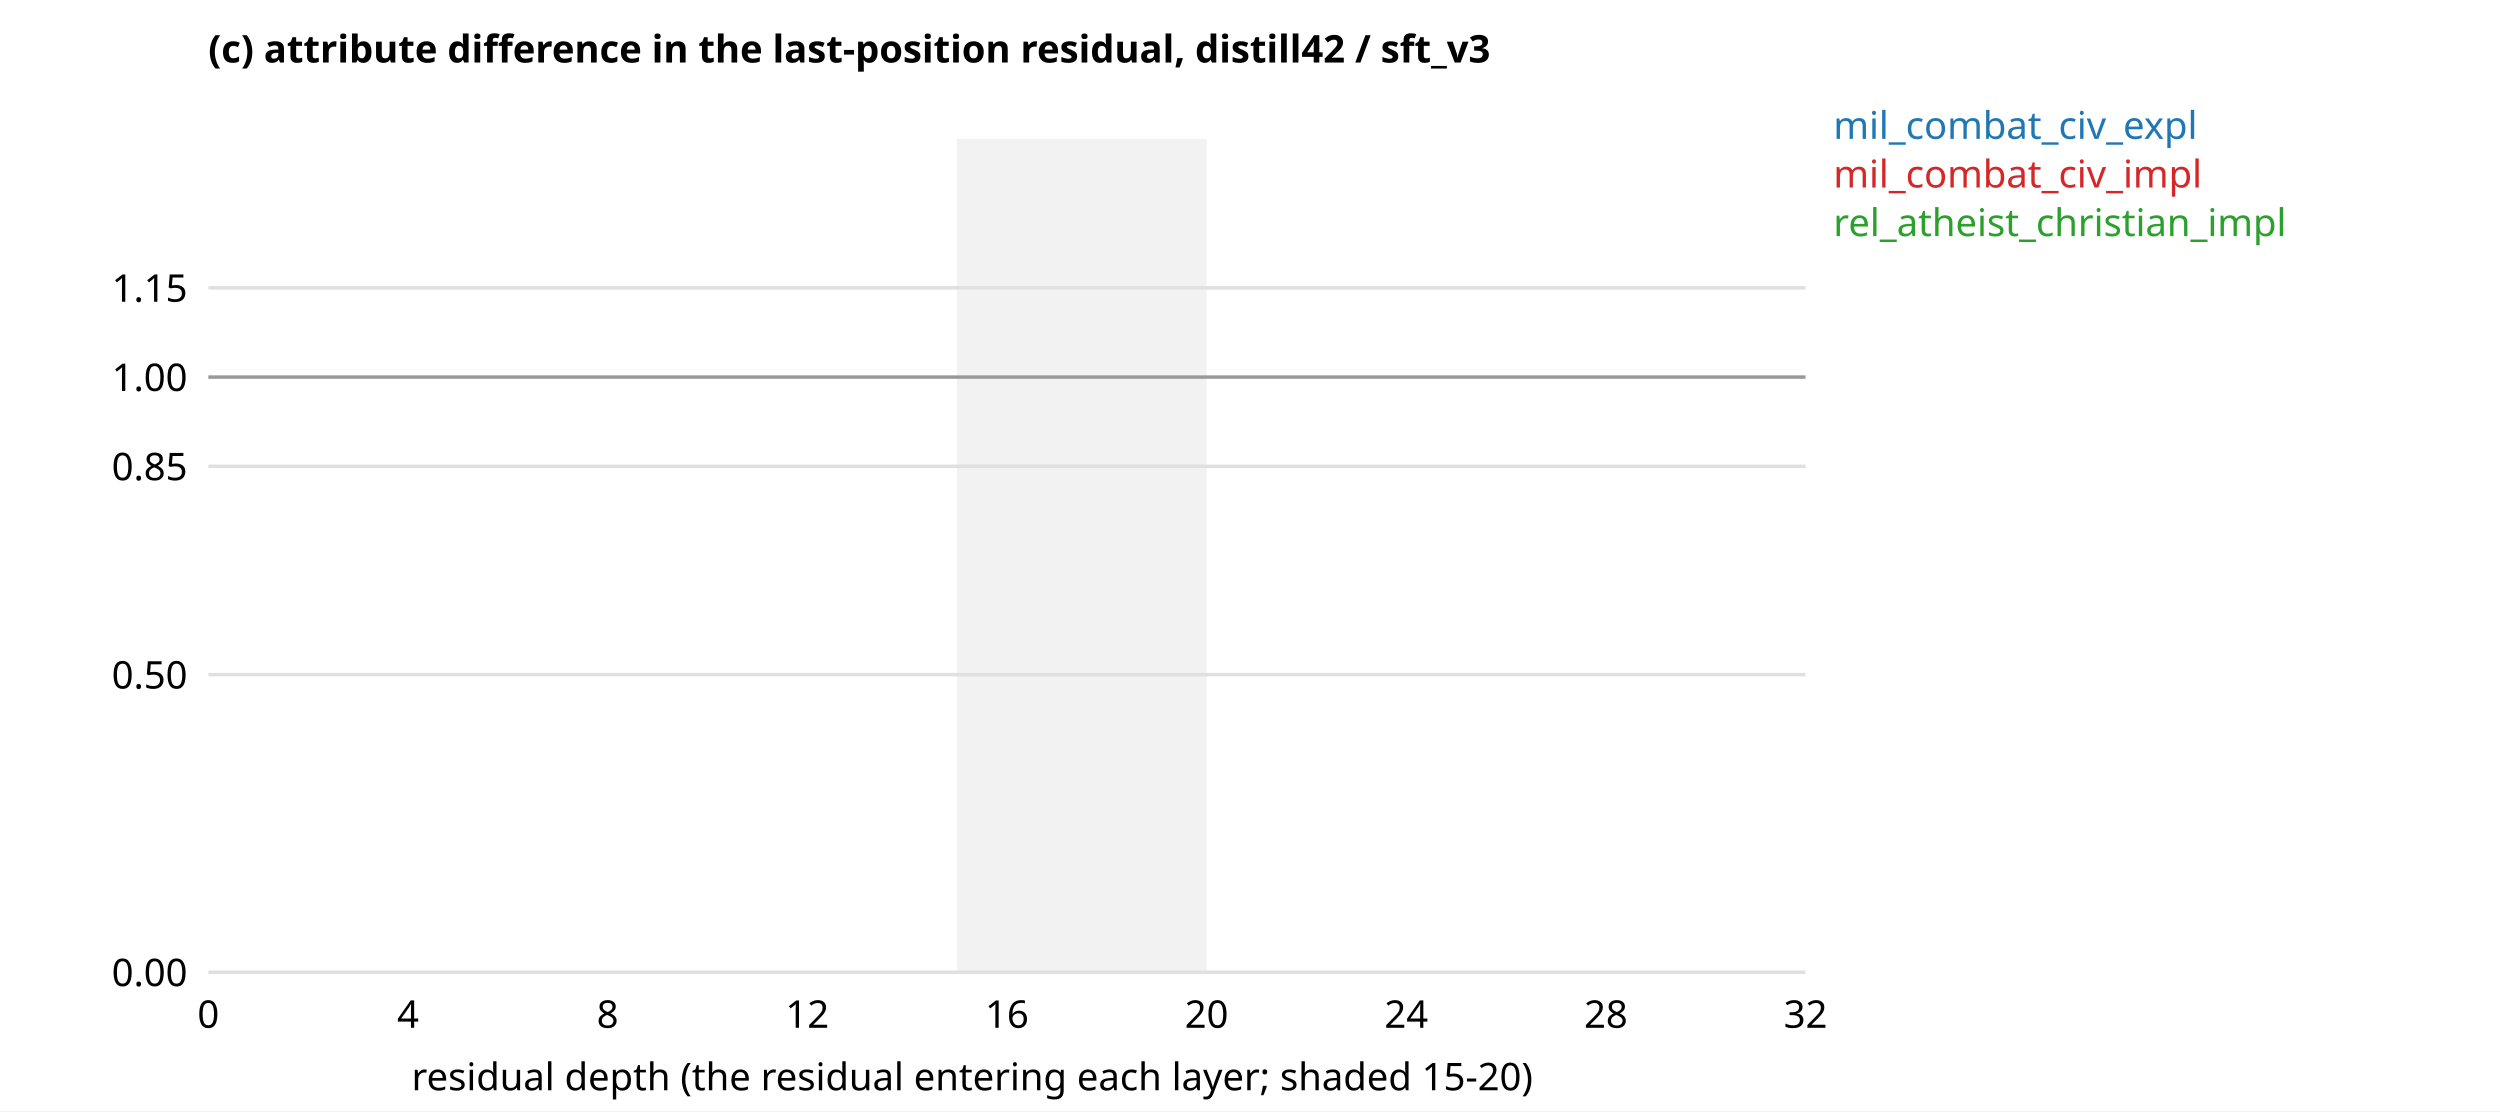
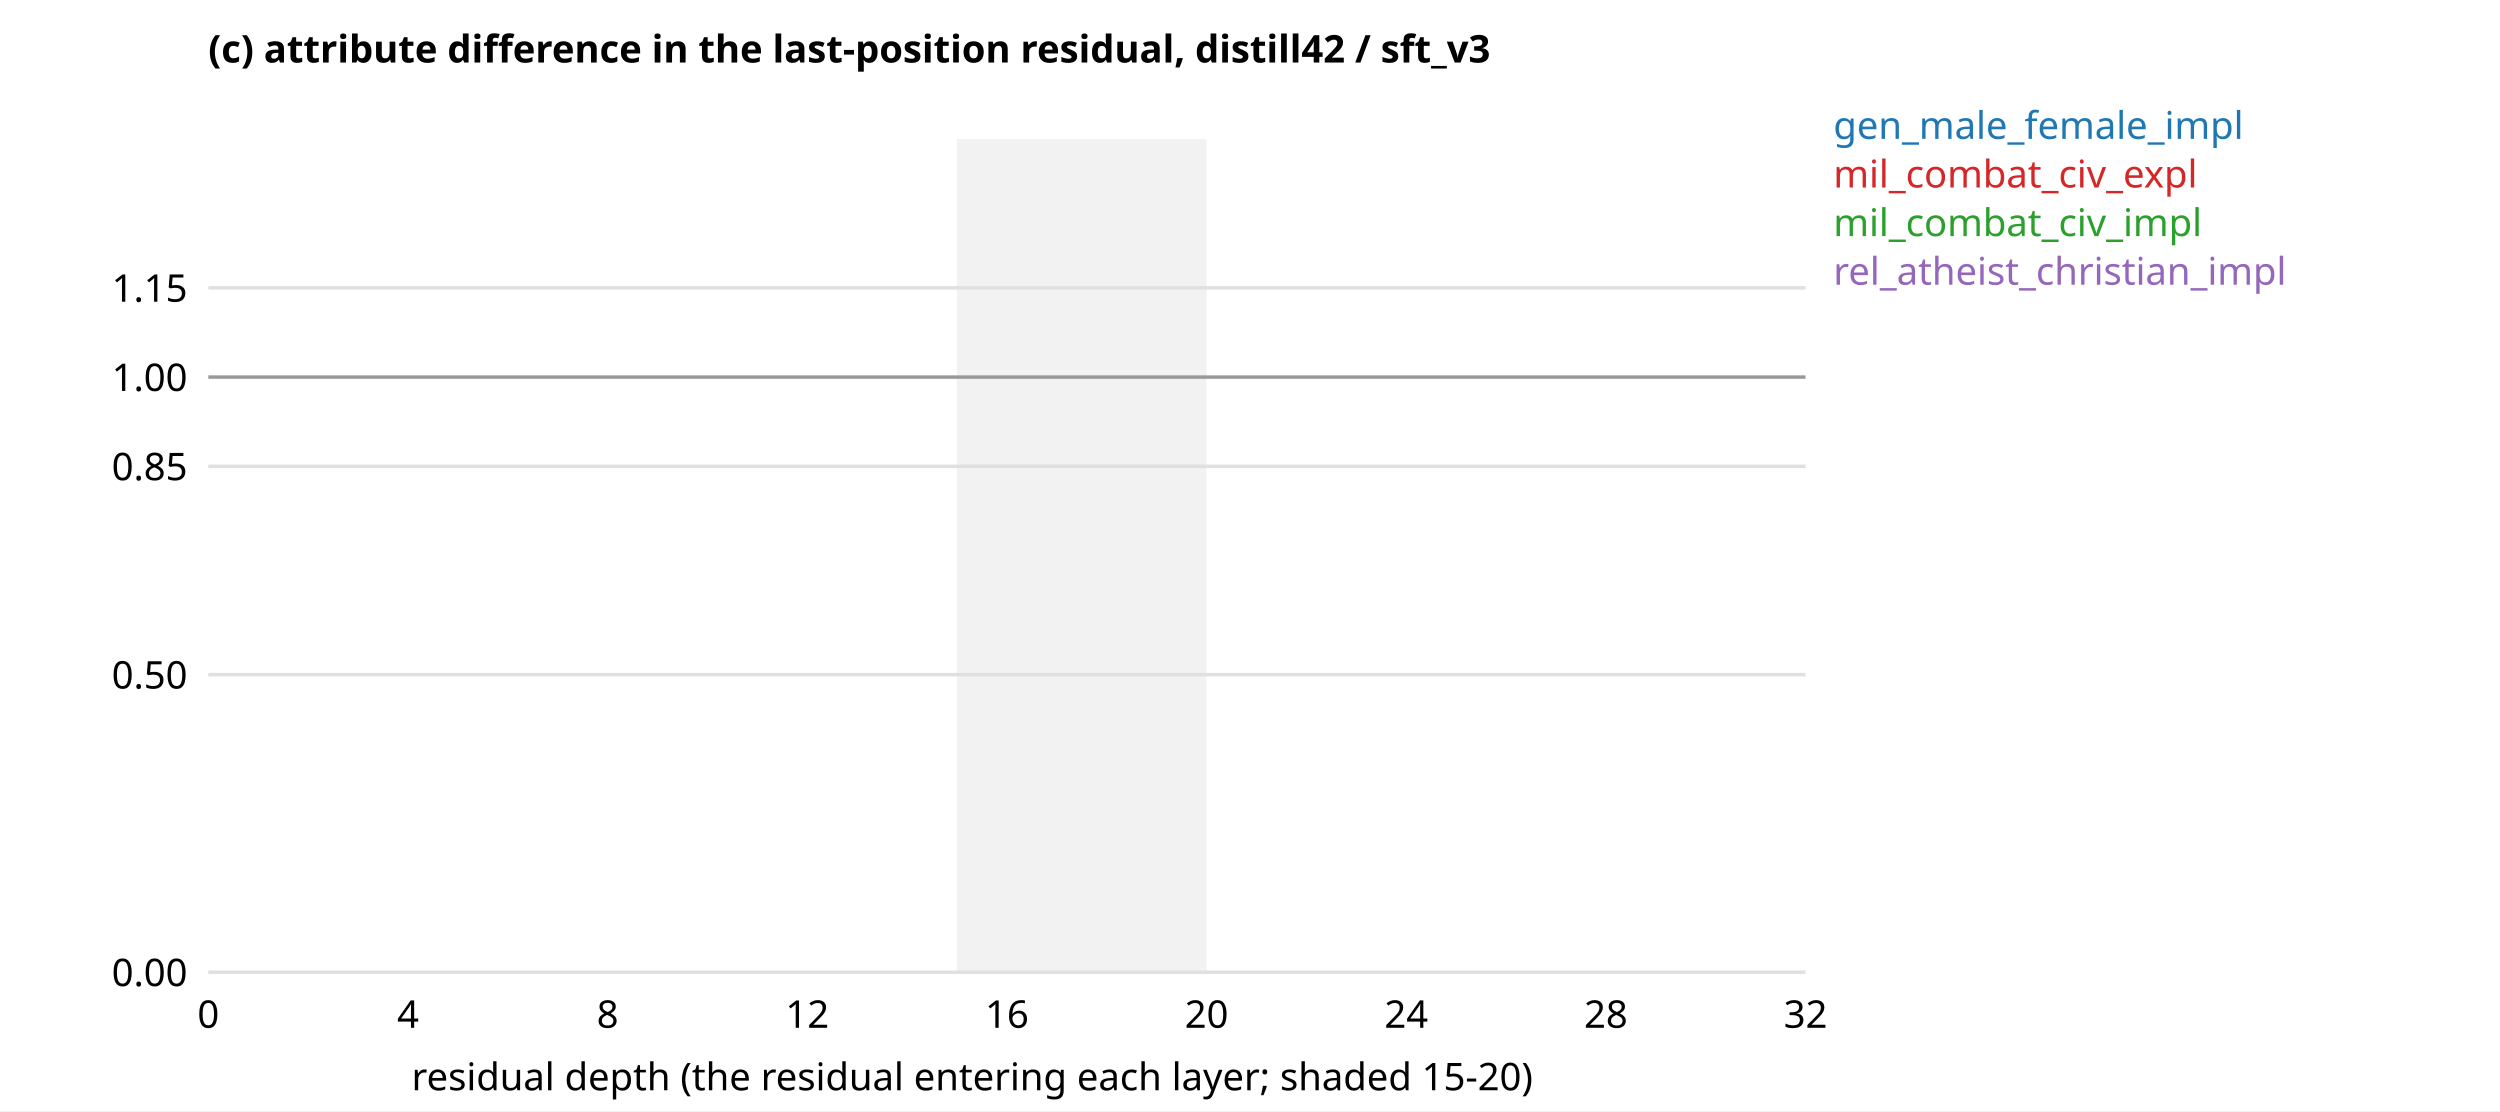
<svg xmlns="http://www.w3.org/2000/svg" width="720" height="320" font-family="sans-serif" font-size="11">
  <rect width="720" height="320" fill="white" />
  <text x="60" y="18" font-weight="bold">(c) attribute difference in the last-position residual, distill42 / sft_v3</text>
  <rect x="275.6" y="40" width="71.9" height="240" fill="#f2f2f2" />
  <line x1="60" x2="520.0" y1="280.0" y2="280.0" stroke="#e0e0e0" />
  <text x="54" y="284.0" text-anchor="end">0.00</text>
  <line x1="60" x2="520.0" y1="194.3" y2="194.3" stroke="#e0e0e0" />
  <text x="54" y="198.3" text-anchor="end">0.50</text>
  <line x1="60" x2="520.0" y1="134.3" y2="134.3" stroke="#e0e0e0" />
  <text x="54" y="138.3" text-anchor="end">0.85</text>
  <line x1="60" x2="520.0" y1="108.6" y2="108.6" stroke="#999" />
  <text x="54" y="112.6" text-anchor="end">1.00</text>
  <line x1="60" x2="520.0" y1="82.9" y2="82.9" stroke="#e0e0e0" />
  <text x="54" y="86.9" text-anchor="end">1.15</text>
  <text x="60.0" y="296" text-anchor="middle">0</text>
  <text x="117.5" y="296" text-anchor="middle">4</text>
  <text x="175.0" y="296" text-anchor="middle">8</text>
  <text x="232.5" y="296" text-anchor="middle">12</text>
  <text x="290.0" y="296" text-anchor="middle">16</text>
  <text x="347.5" y="296" text-anchor="middle">20</text>
  <text x="405.0" y="296" text-anchor="middle">24</text>
  <text x="462.5" y="296" text-anchor="middle">28</text>
  <text x="520.0" y="296" text-anchor="middle">32</text>
-   <polyline points="60.0,nan 74.4,110.2 88.8,108.7 103.1,107.1 117.5,110.7 131.9,109.1 146.2,112.5 160.6,111.9 175.0,128.6 189.4,127.6 203.8,128.7 218.1,128.2 232.5,130.7 246.9,130.7 261.2,128.0 275.6,127.1 290.0,126.6 304.4,127.2 318.8,127.8 333.1,128.3 347.5,129.1 361.9,129.4 376.2,130.2 390.6,132.6 405.0,131.9 419.4,132.9 433.8,133.5 448.1,131.4 462.5,132.7 476.9,132.5 491.2,131.8 505.6,130.2 520.0,157.2" fill="none" stroke="#1f77b4" stroke-width="1.5" />
-   <text x="528.0" y="40" fill="#1f77b4">mil_combat_civ_expl</text>
-   <polyline points="60.0,nan 74.4,108.5 88.8,107.1 103.1,109.5 117.5,110.0 131.9,113.1 146.2,113.9 160.6,115.2 175.0,118.9 189.4,119.0 203.8,120.1 218.1,123.7 232.5,126.6 246.9,131.6 261.2,129.6 275.6,128.9 290.0,131.6 304.4,132.9 318.8,133.3 333.1,135.1 347.5,136.8 361.9,137.4 376.2,139.2 390.6,141.9 405.0,141.8 419.4,143.1 433.8,143.4 448.1,141.1 462.5,142.1 476.9,142.0 491.2,142.0 505.6,141.5 520.0,166.1" fill="none" stroke="#d62728" stroke-width="1.5" />
-   <text x="528.0" y="54" fill="#d62728">mil_combat_civ_impl</text>
-   <polyline points="60.0,nan 74.4,108.7 88.8,107.4 103.1,106.7 117.5,105.3 131.9,107.5 146.2,109.1 160.6,111.2 175.0,118.5 189.4,116.7 203.8,117.9 218.1,119.3 232.5,121.3 246.9,121.3 261.2,120.9 275.6,121.2 290.0,126.6 304.4,128.0 318.8,128.5 333.1,128.7 347.5,130.4 361.9,131.1 376.2,131.8 390.6,134.2 405.0,135.1 419.4,135.4 433.8,136.1 448.1,134.4 462.5,137.6 476.9,137.0 491.2,137.2 505.6,135.7 520.0,160.3" fill="none" stroke="#2ca02c" stroke-width="1.5" />
-   <text x="528.0" y="68" fill="#2ca02c">rel_atheist_christian_impl</text>
+   <polyline points="60.0,nan 74.4,112.4 88.8,107.3 103.1,104.2 117.5,108.7 131.9,109.4 146.2,110.1 160.6,109.3 175.0,115.7 189.4,117.4 203.8,119.3 218.1,118.8 232.5,118.0 246.9,119.3 261.2,119.7 275.6,120.4 290.0,123.8 304.4,125.1 318.8,125.2 333.1,125.4 347.5,127.0 361.9,127.8 376.2,128.2 390.6,129.8 405.0,128.1 419.4,129.3 433.8,128.8 448.1,128.5 462.5,130.8 476.9,127.9 491.2,126.1 505.6,125.0 520.0,149.8" fill="none" stroke="#1f77b4" stroke-width="1.5" />
+   <text x="528.0" y="40" fill="#1f77b4">gen_male_female_impl</text>
+   <polyline points="60.0,nan 74.4,110.2 88.8,108.7 103.1,107.1 117.5,110.7 131.9,109.1 146.2,112.5 160.6,111.9 175.0,128.6 189.4,127.6 203.8,128.7 218.1,128.2 232.5,130.7 246.9,130.7 261.2,128.0 275.6,127.1 290.0,126.6 304.4,127.2 318.8,127.8 333.1,128.3 347.5,129.1 361.9,129.4 376.2,130.2 390.6,132.6 405.0,131.9 419.4,132.9 433.8,133.5 448.1,131.4 462.5,132.7 476.9,132.5 491.2,131.8 505.6,130.2 520.0,157.2" fill="none" stroke="#d62728" stroke-width="1.5" />
+   <text x="528.0" y="54" fill="#d62728">mil_combat_civ_expl</text>
+   <polyline points="60.0,nan 74.4,108.5 88.8,107.1 103.1,109.5 117.5,110.0 131.9,113.1 146.2,113.9 160.6,115.2 175.0,118.9 189.4,119.0 203.8,120.1 218.1,123.7 232.5,126.6 246.9,131.6 261.2,129.6 275.6,128.9 290.0,131.6 304.4,132.9 318.8,133.3 333.1,135.1 347.5,136.8 361.9,137.4 376.2,139.2 390.6,141.9 405.0,141.8 419.4,143.1 433.8,143.4 448.1,141.1 462.5,142.1 476.9,142.0 491.2,142.0 505.6,141.5 520.0,166.1" fill="none" stroke="#2ca02c" stroke-width="1.5" />
+   <text x="528.0" y="68" fill="#2ca02c">mil_combat_civ_impl</text>
+   <polyline points="60.0,nan 74.4,108.7 88.8,107.4 103.1,106.7 117.5,105.3 131.9,107.5 146.2,109.1 160.6,111.2 175.0,118.5 189.4,116.7 203.8,117.9 218.1,119.3 232.5,121.3 246.9,121.3 261.2,120.9 275.6,121.2 290.0,126.6 304.4,128.0 318.8,128.5 333.1,128.7 347.5,130.4 361.9,131.1 376.2,131.8 390.6,134.2 405.0,135.1 419.4,135.4 433.8,136.1 448.1,134.4 462.5,137.6 476.9,137.0 491.2,137.2 505.6,135.7 520.0,160.3" fill="none" stroke="#9467bd" stroke-width="1.5" />
+   <text x="528.0" y="82" fill="#9467bd">rel_atheist_christian_impl</text>
  <text x="280.0" y="314" text-anchor="middle">residual depth (the residual entering each layer; shaded 15-20)</text>
</svg>
